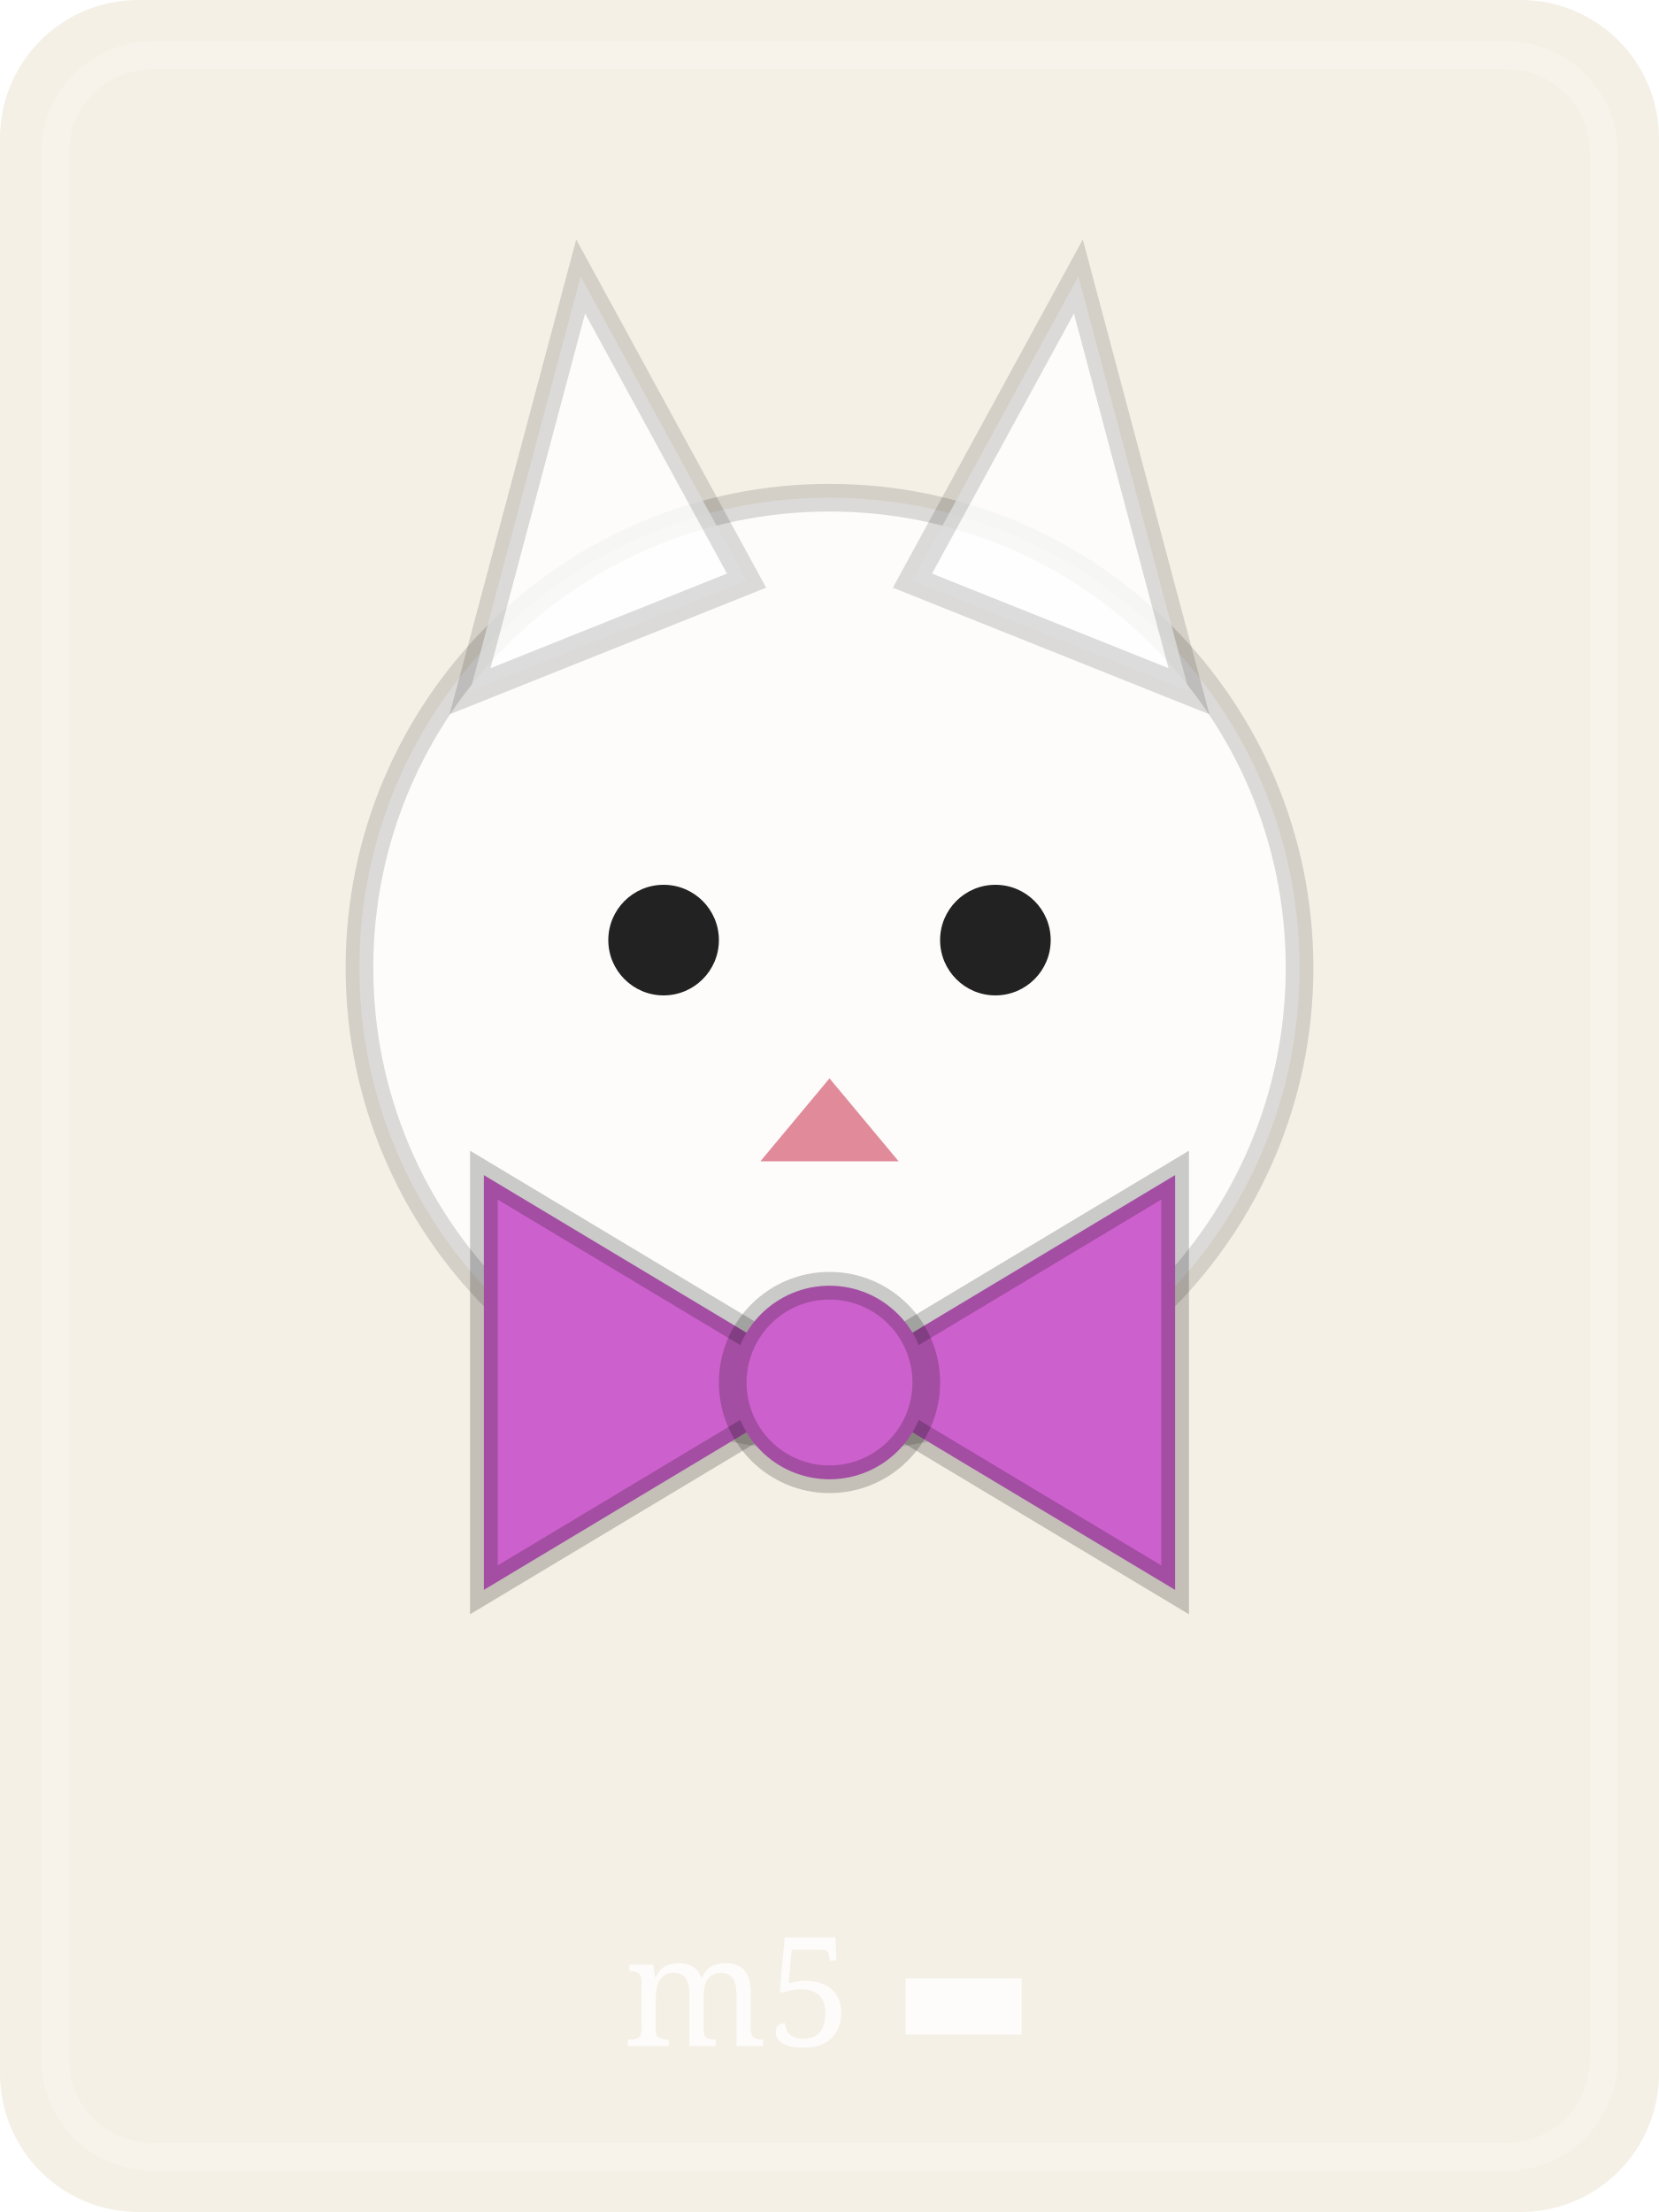
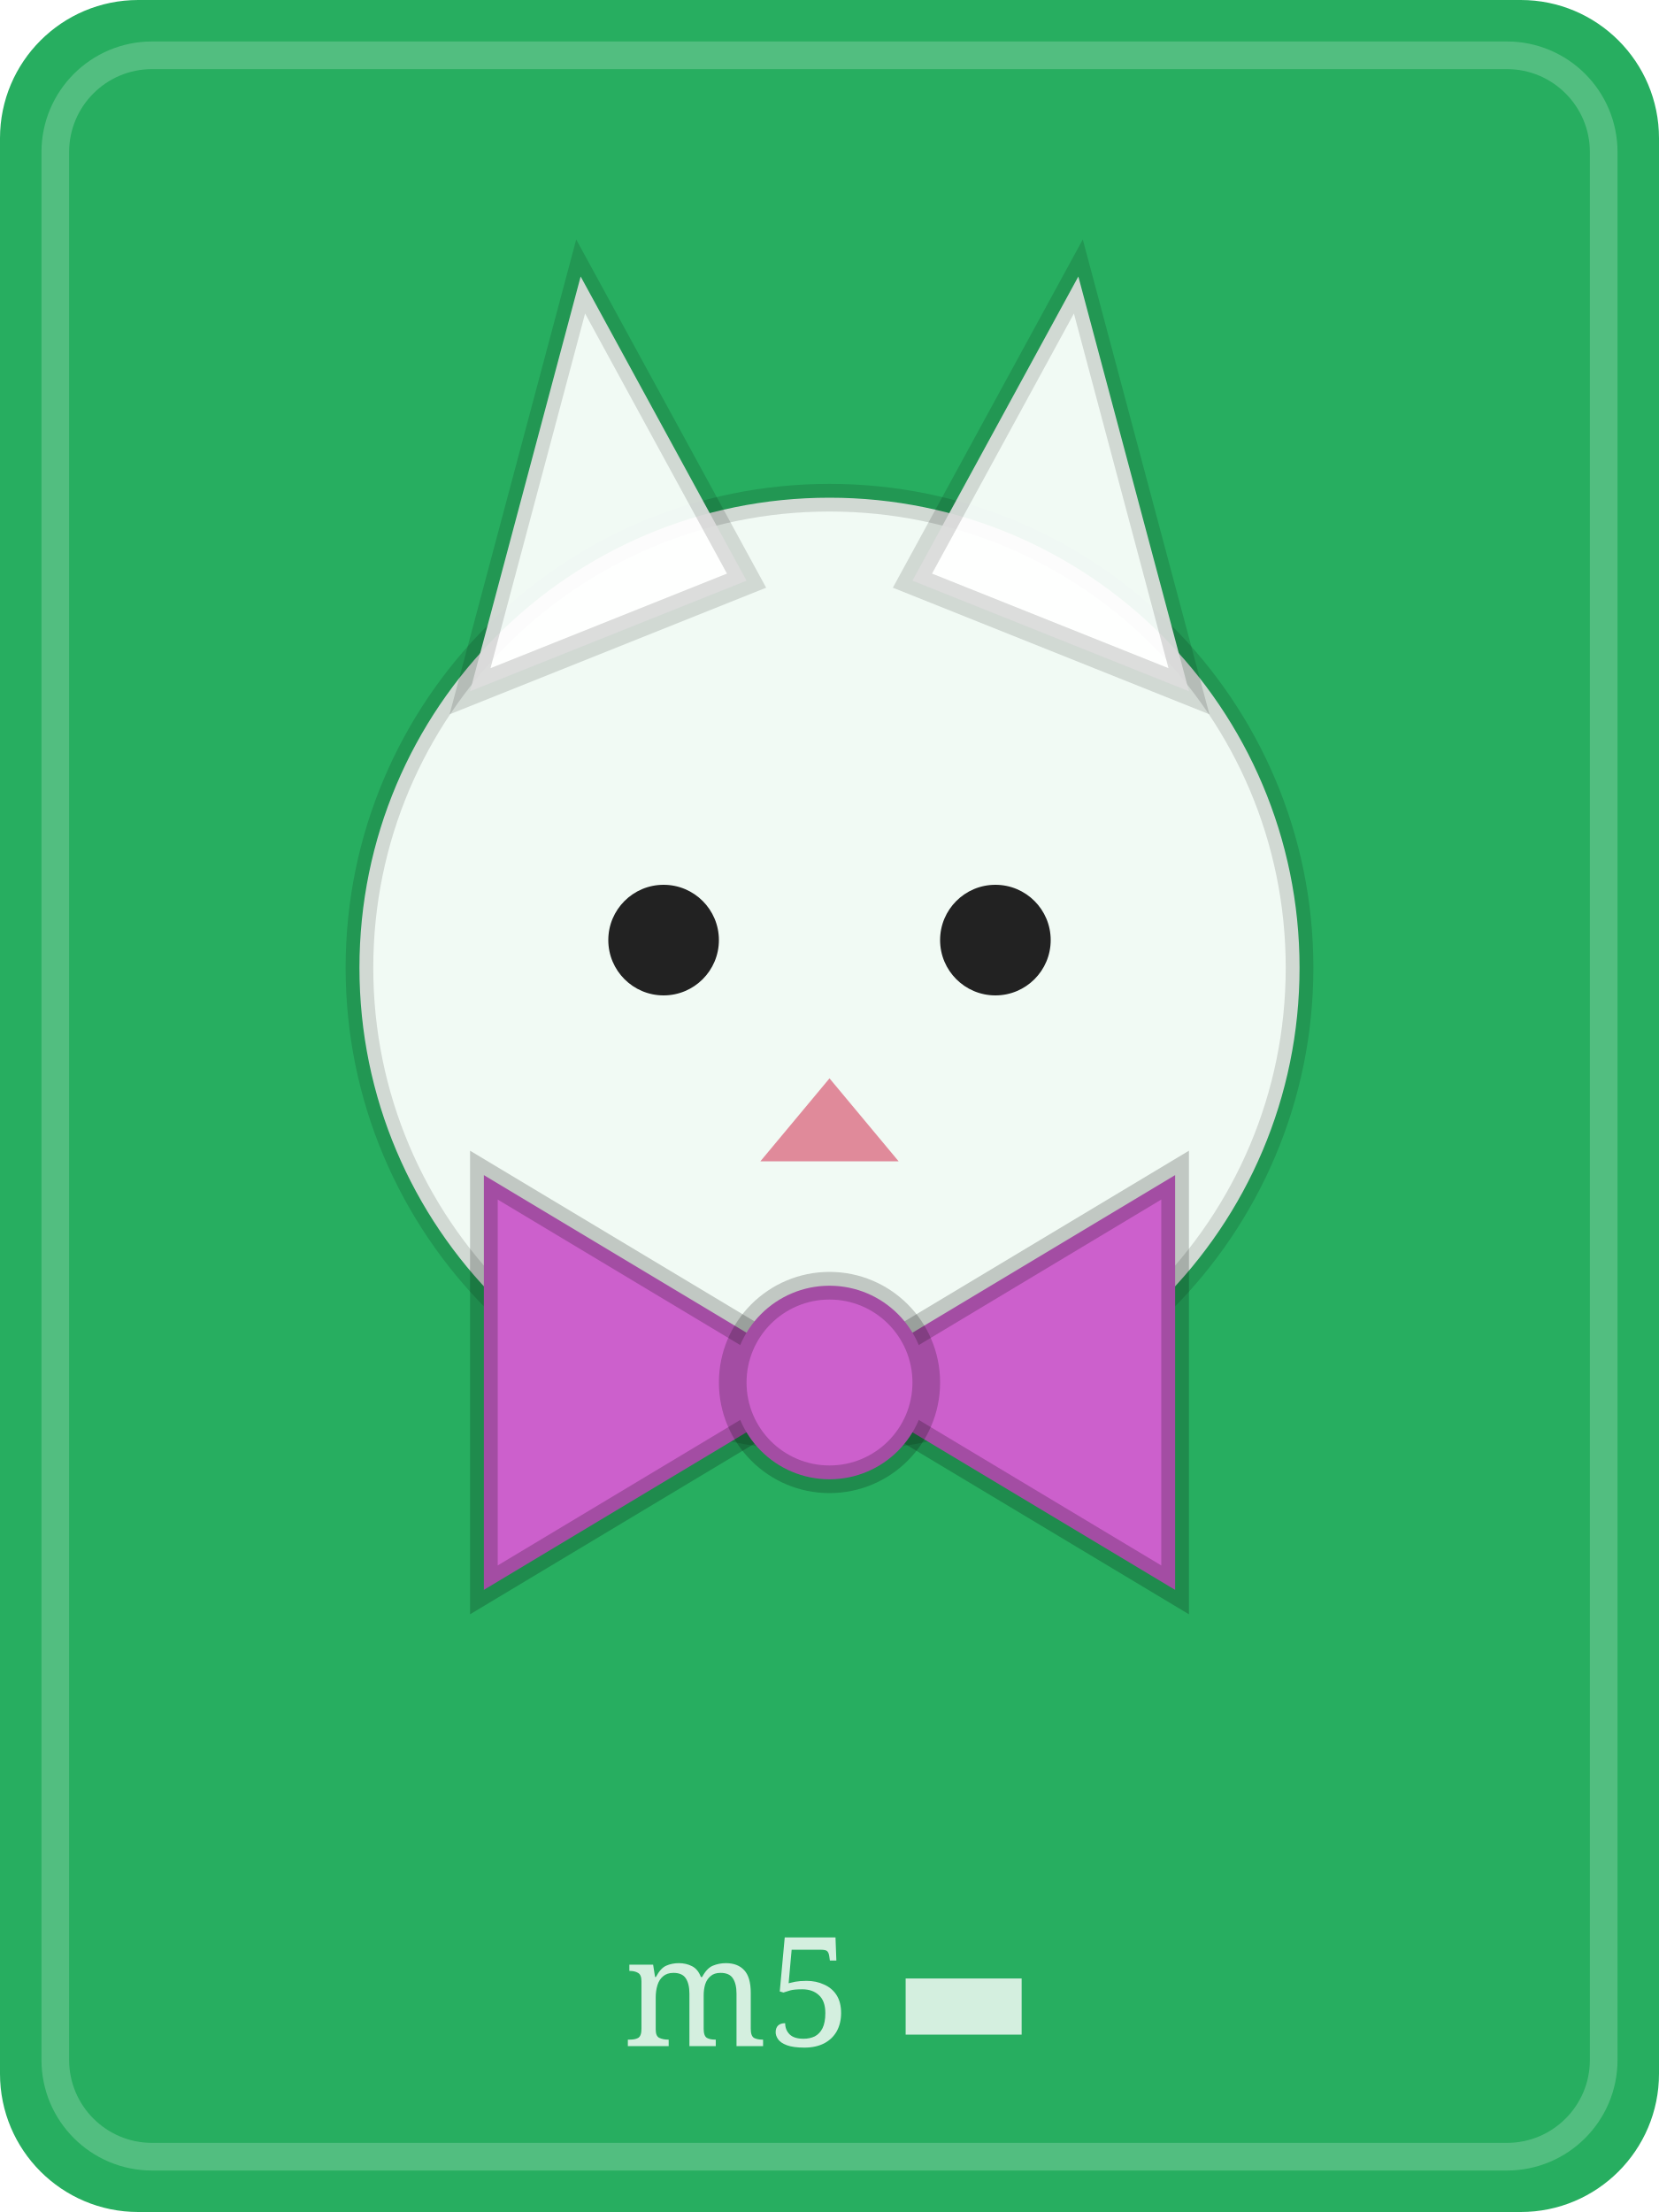
<svg xmlns="http://www.w3.org/2000/svg" viewBox="0 0 120 160">
-   <rect width="120" height="160" rx="10" fill="#f5f0e6" />
+   <rect width="120" height="160" rx="10" fill="#27ae60" />
  <rect x="4" y="4" width="112" height="152" rx="7" fill="none" stroke="#ffffff33" stroke-width="2" />
-   <circle cx="60" cy="70" r="34" fill="#ffffffcc" stroke="#00000022" stroke-width="2" />
-   <polygon points="34,50 42,20 54,42" fill="#ffffffcc" stroke="#00000022" stroke-width="2" />
-   <polygon points="86,50 78,20 66,42" fill="#ffffffcc" stroke="#00000022" stroke-width="2" />
+   <circle cx="60" cy="70" r="34" fill="#ffffffee" stroke="#00000022" stroke-width="2" />
+   <polygon points="34,50 42,20 54,42" fill="#ffffffee" stroke="#00000022" stroke-width="2" />
+   <polygon points="86,50 78,20 66,42" fill="#ffffffee" stroke="#00000022" stroke-width="2" />
  <circle cx="48" cy="68" r="4" fill="#222" />
  <circle cx="72" cy="68" r="4" fill="#222" />
  <polygon points="60,78 55,84 65,84" fill="#e08a9a" />
  <path d="M60,100 L35,85 L35,115 Z" fill="#cc60cc" stroke="#00000033" stroke-width="2" />
  <path d="M60,100 L85,85 L85,115 Z" fill="#cc60cc" stroke="#00000033" stroke-width="2" />
  <circle cx="60" cy="100" r="7" fill="#cc60cc" stroke="#00000033" stroke-width="2" />
  <text x="60" y="148" font-family="Georgia,serif" font-size="11" fill="#ffffffcc" text-anchor="middle">m5 ▬</text>
</svg>
